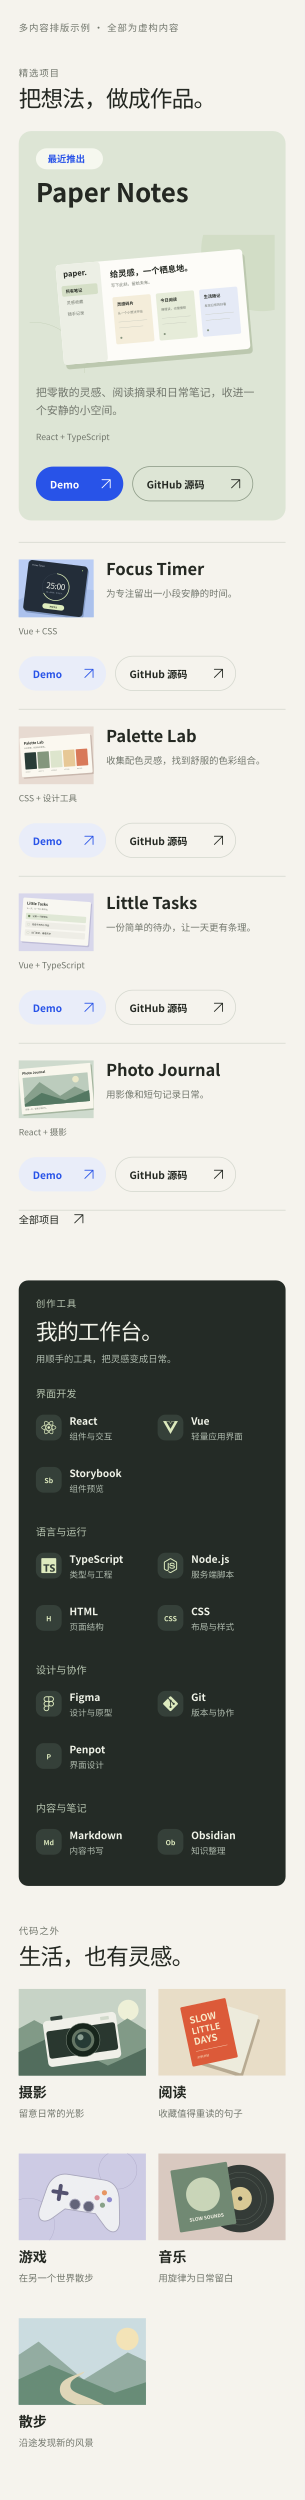
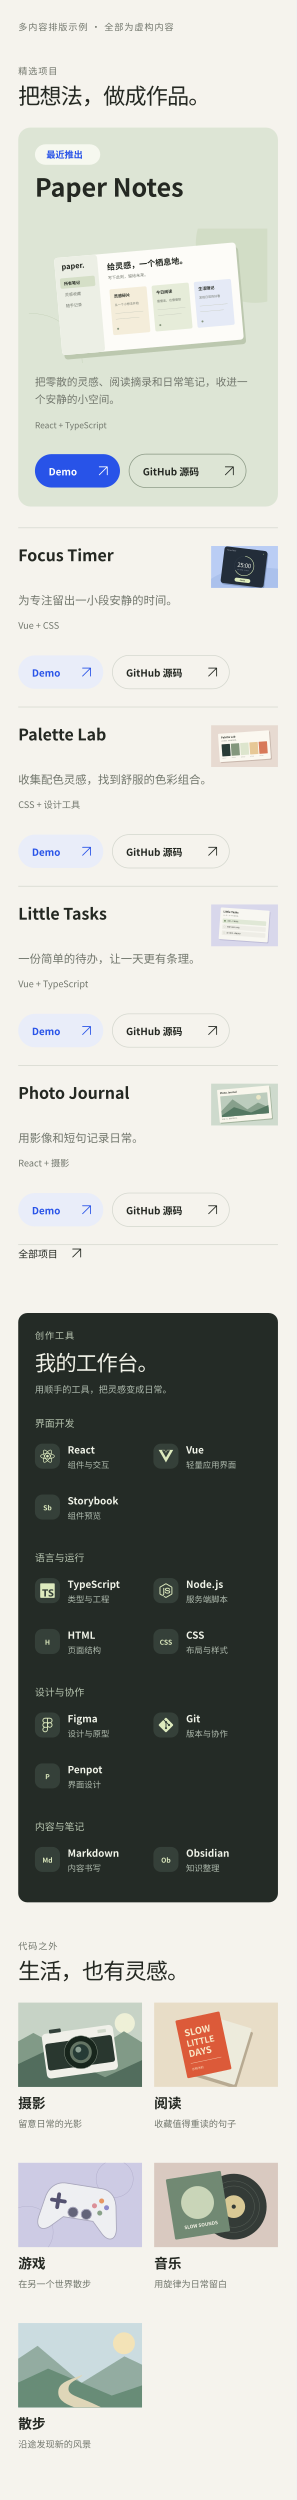
- <svg xmlns="http://www.w3.org/2000/svg" width="390" height="3204" viewBox="0 0 390 3204" role="img" aria-labelledby="title desc">
+ <svg xmlns="http://www.w3.org/2000/svg" width="390" height="3292" viewBox="0 0 390 3292" role="img" aria-labelledby="title desc">
  <g font-family="Segoe UI,Microsoft YaHei,Noto Sans CJK SC,Arial,sans-serif">
-     <rect x="0" y="0" width="390" height="3204" rx="0" fill="#F5F3ED" stroke="none" />
+     <rect x="0" y="0" width="390" height="3292" rx="0" fill="#F5F3ED" stroke="none" />
    <text x="24" y="40" font-size="12" fill="#71766C" font-weight="500" letter-spacing="1.2">多内容排版示例 · 全部为虚构内容</text>
    <text x="24" y="98" font-size="12" fill="#71766C" font-weight="500" letter-spacing="1.2">精选项目</text>
    <text x="24" y="137" font-size="29" fill="#242822" font-weight="500" letter-spacing="-1">把想法，做成作品。</text>
    <g id="Featured-notes">
      <rect x="24" y="168" width="342" height="499" rx="16" fill="#DDE5D5" stroke="none" />
      <rect x="46" y="190" width="86" height="27" rx="14" fill="#F6F8EF" stroke="none" />
      <text x="61" y="208" font-size="12" fill="#2853E8" font-weight="600">最近推出</text>
      <text x="46" y="259" font-size="33" fill="#242822" font-weight="550">Paper Notes</text>
      <svg id="Cover-notes" x="38" y="301" width="314" height="177" viewBox="0 0 720 400" preserveAspectRatio="xMidYMid slice">
        <rect x="0" y="0" width="720" height="400" rx="0" fill="#DDE5D5" stroke="none" />
        <circle cx="678" cy="45" r="176" fill="#D2DDC6" stroke="none" />
        <circle cx="16" cy="401" r="148" fill="none" stroke="#BECBB2" />
        <g transform="translate(91,64) rotate(-5,270,140)">
          <rect x="6" y="14" width="542" height="290" rx="10" fill="#BCC8AF" stroke="none" />
          <rect x="0" y="0" width="542" height="290" rx="10" fill="#FDFCF8" stroke="none" />
          <rect x="0" y="0" width="128" height="290" rx="10" fill="#ECEFE5" stroke="none" />
          <text x="20" y="36" font-size="22" fill="#242822" font-weight="650">paper.</text>
          <rect x="12" y="62" width="104" height="31" rx="5" fill="#D5DFC7" stroke="none" />
          <text x="23" y="83" font-size="12" fill="#242822" font-weight="550">所有笔记</text>
          <text x="23" y="116" font-size="12" fill="#71766C" font-weight="400">灵感收藏</text>
          <text x="23" y="149" font-size="12" fill="#71766C" font-weight="400">随手记录</text>
          <text x="155" y="49" font-size="24" fill="#242822" font-weight="600">给灵感，一个栖息地。</text>
          <text x="155" y="77" font-size="12" fill="#71766C" font-weight="400">写下此刻，留给未来。</text>
          <rect x="156" y="107" width="111" height="137" rx="5" fill="#F4EDDA" stroke="none" />
          <text x="168" y="133" font-size="12" fill="#242822" font-weight="600">灵感碎片</text>
          <text x="168" y="158" font-size="9" fill="#71766C" font-weight="400">从一个小想法开始</text>
          <path d="M168 180H251" fill="none" stroke="#C5C9BC" />
          <path d="M168 197H238" fill="none" stroke="#C5C9BC" />
          <circle cx="172" cy="226" r="3" fill="#86957D" stroke="none" />
          <rect x="282" y="107" width="111" height="137" rx="5" fill="#E6ECD9" stroke="none" />
          <text x="294" y="133" font-size="12" fill="#242822" font-weight="600">今日阅读</text>
          <text x="294" y="158" font-size="9" fill="#71766C" font-weight="400">慢慢读，也慢慢想</text>
          <path d="M294 180H377" fill="none" stroke="#C5C9BC" />
          <path d="M294 197H364" fill="none" stroke="#C5C9BC" />
          <circle cx="298" cy="226" r="3" fill="#86957D" stroke="none" />
          <rect x="408" y="107" width="111" height="137" rx="5" fill="#E5EAF6" stroke="none" />
          <text x="420" y="133" font-size="12" fill="#242822" font-weight="600">生活随记</text>
          <text x="420" y="158" font-size="9" fill="#71766C" font-weight="400">发现日常的好看</text>
          <path d="M420 180H503" fill="none" stroke="#C5C9BC" />
          <path d="M420 197H490" fill="none" stroke="#C5C9BC" />
          <circle cx="424" cy="226" r="3" fill="#86957D" stroke="none" />
        </g>
      </svg>
      <text x="46" y="508" font-size="14" fill="#71766C" font-weight="400">把零散的灵感、阅读摘录和日常笔记，收进一</text>
      <text x="46" y="531" font-size="14" fill="#71766C" font-weight="400">个安静的小空间。</text>
      <text x="46" y="564" font-size="11" fill="#71766C" font-weight="400">React + TypeScript</text>
      <a id="Action-notes-Demo" href="https://example.com/projects/notes" target="_blank" rel="noopener noreferrer" aria-label="Paper Notes · Demo">
        <rect x="46" y="598" width="112" height="44" rx="22" fill="#2853E8" stroke="none" />
        <text x="64" y="626" font-size="13" fill="#FFF" font-weight="550">Demo</text>
        <g transform="translate(127,611) scale(0.75)" fill="none" stroke="#FFF" stroke-width="1.5" stroke-linecap="round" stroke-linejoin="round">
          <path d="M5 19 19 5M5 5h14v14" />
        </g>
      </a>
      <a id="Action-notes-GitHub" href="https://example.com/github/notes" target="_blank" rel="noopener noreferrer" aria-label="Paper Notes · GitHub 源码">
        <rect x="170" y="598" width="154" height="44" rx="22" fill="none" stroke="#8D9B87" />
        <text x="188" y="626" font-size="13" fill="#242822" font-weight="550">GitHub 源码</text>
        <g transform="translate(293,611) scale(0.75)" fill="none" stroke="#242822" stroke-width="1.5" stroke-linecap="round" stroke-linejoin="round">
          <path d="M5 19 19 5M5 5h14v14" />
        </g>
      </a>
    </g>
    <g id="Project-timer">
      <path d="M24 695H366" fill="none" stroke="#D5D8CF" />
-       <svg id="Cover-timer" x="24" y="717" width="96" height="74" viewBox="0 0 720 400" preserveAspectRatio="xMidYMid slice">
+       <svg id="Cover-timer" x="278" y="719" width="88" height="55" viewBox="0 0 720 400" preserveAspectRatio="xMidYMid slice">
        <rect x="0" y="0" width="720" height="400" rx="0" fill="#BACDF4" stroke="none" />
        <path d="M0 346Q210 159 720 222V400H0Z" fill="#ABC1EC" />
        <g transform="translate(148,25) rotate(7,210,180)">
          <rect x="9" y="12" width="414" height="353" rx="26" fill="#849BC5" stroke="none" />
          <rect x="0" y="0" width="414" height="353" rx="26" fill="#232D39" stroke="none" />
          <text x="28" y="38" font-size="15" fill="#E8EDF7" font-weight="500">Focus Timer</text>
          <circle cx="378" cy="32" r="4" fill="#B3D986" stroke="none" />
          <circle cx="207" cy="167" r="93" fill="none" stroke="#4B5C6B" />
          <path d="M207 74A93 93 0 1 1 130 219" fill="none" stroke="#DDEEB5" stroke-width="5" stroke-linecap="round" />
          <text x="207" y="181" font-size="56" fill="#F8FAF1" font-weight="400" text-anchor="middle" letter-spacing="-2">25:00</text>
          <text x="207" y="211" font-size="11" fill="#A9B7C5" font-weight="400" text-anchor="middle">留一点时间，专注当下。</text>
          <rect x="131" y="286" width="152" height="38" rx="19" fill="#DFEDBE" stroke="none" />
          <text x="207" y="311" font-size="13" fill="#283329" font-weight="550" text-anchor="middle">开始专注</text>
        </g>
      </svg>
-       <text x="136" y="737" font-size="21" fill="#242822" font-weight="550">Focus Timer</text>
-       <text x="136" y="765" font-size="12" fill="#71766C" font-weight="400">为专注留出一小段安静的时间。</text>
-       <text x="24" y="813" font-size="11" fill="#71766C" font-weight="400">Vue + CSS</text>
+       <text x="24" y="739" font-size="21" fill="#242822" font-weight="550">Focus Timer</text>
+       <text x="24" y="796" font-size="15" fill="#71766C" font-weight="400">为专注留出一小段安静的时间。</text>
+       <text x="24" y="828" font-size="12" fill="#71766C" font-weight="400">Vue + CSS</text>
      <a id="Action-timer-Demo" href="https://example.com/projects/timer" target="_blank" rel="noopener noreferrer" aria-label="Focus Timer · Demo">
-         <rect x="24" y="841" width="112" height="44" rx="22" fill="#E9EDF9" stroke="none" />
-         <text x="42" y="869" font-size="13" fill="#2853E8" font-weight="550">Demo</text>
-         <g transform="translate(105,854) scale(0.75)" fill="none" stroke="#2853E8" stroke-width="1.5" stroke-linecap="round" stroke-linejoin="round">
+         <rect x="24" y="863" width="112" height="44" rx="22" fill="#E9EDF9" stroke="none" />
+         <text x="42" y="891" font-size="13" fill="#2853E8" font-weight="550">Demo</text>
+         <g transform="translate(105,876) scale(0.75)" fill="none" stroke="#2853E8" stroke-width="1.5" stroke-linecap="round" stroke-linejoin="round">
          <path d="M5 19 19 5M5 5h14v14" />
        </g>
      </a>
      <a id="Action-timer-GitHub" href="https://example.com/github/timer" target="_blank" rel="noopener noreferrer" aria-label="Focus Timer · GitHub 源码">
-         <rect x="148" y="841" width="154" height="44" rx="22" fill="none" stroke="#D5D8CF" />
-         <text x="166" y="869" font-size="13" fill="#242822" font-weight="550">GitHub 源码</text>
-         <g transform="translate(271,854) scale(0.75)" fill="none" stroke="#242822" stroke-width="1.5" stroke-linecap="round" stroke-linejoin="round">
+         <rect x="148" y="863" width="154" height="44" rx="22" fill="none" stroke="#D5D8CF" />
+         <text x="166" y="891" font-size="13" fill="#242822" font-weight="550">GitHub 源码</text>
+         <g transform="translate(271,876) scale(0.75)" fill="none" stroke="#242822" stroke-width="1.5" stroke-linecap="round" stroke-linejoin="round">
          <path d="M5 19 19 5M5 5h14v14" />
        </g>
      </a>
    </g>
    <g id="Project-palette">
-       <path d="M24 909H366" fill="none" stroke="#D5D8CF" />
-       <svg id="Cover-palette" x="24" y="931" width="96" height="74" viewBox="0 0 720 400" preserveAspectRatio="xMidYMid slice">
+       <path d="M24 931H366" fill="none" stroke="#D5D8CF" />
+       <svg id="Cover-palette" x="278" y="955" width="88" height="55" viewBox="0 0 720 400" preserveAspectRatio="xMidYMid slice">
        <rect x="0" y="0" width="720" height="400" rx="0" fill="#E7DAD1" stroke="none" />
        <g transform="translate(115,65) rotate(-4,245,145)">
          <rect x="9" y="10" width="490" height="272" rx="9" fill="#C8B7AD" stroke="none" />
          <rect x="0" y="0" width="490" height="272" rx="9" fill="#FBF8F0" stroke="none" />
          <text x="27" y="47" font-size="25" fill="#242822" font-weight="600">Palette Lab</text>
          <text x="27" y="76" font-size="13" fill="#71766C" font-weight="400">从日常里，找到新的颜色。</text>
          <rect x="27" y="103" width="80" height="116" rx="4" fill="#293C37" stroke="none" />
          <text x="27" y="240" font-size="9" fill="#71766C" font-weight="400">#293C37</text>
          <rect x="116" y="103" width="80" height="116" rx="4" fill="#84977D" stroke="none" />
          <text x="116" y="240" font-size="9" fill="#71766C" font-weight="400">#84977D</text>
          <rect x="205" y="103" width="80" height="116" rx="4" fill="#DDE5CD" stroke="none" />
          <text x="205" y="240" font-size="9" fill="#71766C" font-weight="400">#DDE5CD</text>
          <rect x="294" y="103" width="80" height="116" rx="4" fill="#E7C896" stroke="none" />
          <text x="294" y="240" font-size="9" fill="#71766C" font-weight="400">#E7C896</text>
          <rect x="383" y="103" width="80" height="116" rx="4" fill="#D87959" stroke="none" />
          <text x="383" y="240" font-size="9" fill="#71766C" font-weight="400">#D87959</text>
        </g>
      </svg>
-       <text x="136" y="951" font-size="21" fill="#242822" font-weight="550">Palette Lab</text>
-       <text x="136" y="979" font-size="12" fill="#71766C" font-weight="400">收集配色灵感，找到舒服的色彩组合。</text>
-       <text x="24" y="1027" font-size="11" fill="#71766C" font-weight="400">CSS + 设计工具</text>
+       <text x="24" y="975" font-size="21" fill="#242822" font-weight="550">Palette Lab</text>
+       <text x="24" y="1032" font-size="15" fill="#71766C" font-weight="400">收集配色灵感，找到舒服的色彩组合。</text>
+       <text x="24" y="1064" font-size="12" fill="#71766C" font-weight="400">CSS + 设计工具</text>
      <a id="Action-palette-Demo" href="https://example.com/projects/palette" target="_blank" rel="noopener noreferrer" aria-label="Palette Lab · Demo">
-         <rect x="24" y="1055" width="112" height="44" rx="22" fill="#E9EDF9" stroke="none" />
-         <text x="42" y="1083" font-size="13" fill="#2853E8" font-weight="550">Demo</text>
-         <g transform="translate(105,1068) scale(0.75)" fill="none" stroke="#2853E8" stroke-width="1.5" stroke-linecap="round" stroke-linejoin="round">
+         <rect x="24" y="1099" width="112" height="44" rx="22" fill="#E9EDF9" stroke="none" />
+         <text x="42" y="1127" font-size="13" fill="#2853E8" font-weight="550">Demo</text>
+         <g transform="translate(105,1112) scale(0.75)" fill="none" stroke="#2853E8" stroke-width="1.5" stroke-linecap="round" stroke-linejoin="round">
          <path d="M5 19 19 5M5 5h14v14" />
        </g>
      </a>
      <a id="Action-palette-GitHub" href="https://example.com/github/palette" target="_blank" rel="noopener noreferrer" aria-label="Palette Lab · GitHub 源码">
-         <rect x="148" y="1055" width="154" height="44" rx="22" fill="none" stroke="#D5D8CF" />
-         <text x="166" y="1083" font-size="13" fill="#242822" font-weight="550">GitHub 源码</text>
-         <g transform="translate(271,1068) scale(0.75)" fill="none" stroke="#242822" stroke-width="1.5" stroke-linecap="round" stroke-linejoin="round">
+         <rect x="148" y="1099" width="154" height="44" rx="22" fill="none" stroke="#D5D8CF" />
+         <text x="166" y="1127" font-size="13" fill="#242822" font-weight="550">GitHub 源码</text>
+         <g transform="translate(271,1112) scale(0.75)" fill="none" stroke="#242822" stroke-width="1.5" stroke-linecap="round" stroke-linejoin="round">
          <path d="M5 19 19 5M5 5h14v14" />
        </g>
      </a>
    </g>
    <g id="Project-tasks">
-       <path d="M24 1123H366" fill="none" stroke="#D5D8CF" />
-       <svg id="Cover-tasks" x="24" y="1145" width="96" height="74" viewBox="0 0 720 400" preserveAspectRatio="xMidYMid slice">
+       <path d="M24 1167H366" fill="none" stroke="#D5D8CF" />
+       <svg id="Cover-tasks" x="278" y="1191" width="88" height="55" viewBox="0 0 720 400" preserveAspectRatio="xMidYMid slice">
        <rect x="0" y="0" width="720" height="400" rx="0" fill="#D8D7EB" stroke="none" />
        <g transform="translate(122,44) rotate(4,235,150)">
          <rect x="8" y="9" width="470" height="304" rx="10" fill="#BDBBD6" stroke="none" />
          <rect x="0" y="0" width="470" height="304" rx="10" fill="#F8F7F1" stroke="none" />
          <text x="28" y="47" font-size="26" fill="#242822" font-weight="600">Little Tasks</text>
          <text x="28" y="77" font-size="13" fill="#71766C" font-weight="400">让一天，从一件小事开始。</text>
          <rect x="26" y="104" width="418" height="44" rx="6" fill="#E0E8D6" stroke="none" />
          <rect x="41" y="118" width="15" height="15" rx="4" fill="#6A845C" stroke="#A4B298" />
          <text x="72" y="130" font-size="15" fill="#242822" font-weight="400">记录一个新想法</text>
          <rect x="26" y="161" width="418" height="44" rx="6" fill="#EEEDE6" stroke="none" />
          <rect x="41" y="175" width="15" height="15" rx="4" fill="none" stroke="#A4B298" />
          <text x="72" y="187" font-size="15" fill="#242822" font-weight="400">完成今天的小作品</text>
          <rect x="26" y="218" width="418" height="44" rx="6" fill="#EEEDE6" stroke="none" />
          <rect x="41" y="232" width="15" height="15" rx="4" fill="none" stroke="#A4B298" />
          <text x="72" y="244" font-size="15" fill="#242822" font-weight="400">出门走走，看看天空</text>
        </g>
      </svg>
-       <text x="136" y="1165" font-size="21" fill="#242822" font-weight="550">Little Tasks</text>
-       <text x="136" y="1193" font-size="12" fill="#71766C" font-weight="400">一份简单的待办，让一天更有条理。</text>
-       <text x="24" y="1241" font-size="11" fill="#71766C" font-weight="400">Vue + TypeScript</text>
+       <text x="24" y="1211" font-size="21" fill="#242822" font-weight="550">Little Tasks</text>
+       <text x="24" y="1268" font-size="15" fill="#71766C" font-weight="400">一份简单的待办，让一天更有条理。</text>
+       <text x="24" y="1300" font-size="12" fill="#71766C" font-weight="400">Vue + TypeScript</text>
      <a id="Action-tasks-Demo" href="https://example.com/projects/tasks" target="_blank" rel="noopener noreferrer" aria-label="Little Tasks · Demo">
-         <rect x="24" y="1269" width="112" height="44" rx="22" fill="#E9EDF9" stroke="none" />
-         <text x="42" y="1297" font-size="13" fill="#2853E8" font-weight="550">Demo</text>
-         <g transform="translate(105,1282) scale(0.75)" fill="none" stroke="#2853E8" stroke-width="1.5" stroke-linecap="round" stroke-linejoin="round">
+         <rect x="24" y="1335" width="112" height="44" rx="22" fill="#E9EDF9" stroke="none" />
+         <text x="42" y="1363" font-size="13" fill="#2853E8" font-weight="550">Demo</text>
+         <g transform="translate(105,1348) scale(0.75)" fill="none" stroke="#2853E8" stroke-width="1.5" stroke-linecap="round" stroke-linejoin="round">
          <path d="M5 19 19 5M5 5h14v14" />
        </g>
      </a>
      <a id="Action-tasks-GitHub" href="https://example.com/github/tasks" target="_blank" rel="noopener noreferrer" aria-label="Little Tasks · GitHub 源码">
-         <rect x="148" y="1269" width="154" height="44" rx="22" fill="none" stroke="#D5D8CF" />
-         <text x="166" y="1297" font-size="13" fill="#242822" font-weight="550">GitHub 源码</text>
-         <g transform="translate(271,1282) scale(0.75)" fill="none" stroke="#242822" stroke-width="1.5" stroke-linecap="round" stroke-linejoin="round">
+         <rect x="148" y="1335" width="154" height="44" rx="22" fill="none" stroke="#D5D8CF" />
+         <text x="166" y="1363" font-size="13" fill="#242822" font-weight="550">GitHub 源码</text>
+         <g transform="translate(271,1348) scale(0.75)" fill="none" stroke="#242822" stroke-width="1.5" stroke-linecap="round" stroke-linejoin="round">
          <path d="M5 19 19 5M5 5h14v14" />
        </g>
      </a>
    </g>
    <g id="Project-journal">
-       <path d="M24 1337H366" fill="none" stroke="#D5D8CF" />
-       <svg id="Cover-journal" x="24" y="1359" width="96" height="74" viewBox="0 0 720 400" preserveAspectRatio="xMidYMid slice">
+       <path d="M24 1403H366" fill="none" stroke="#D5D8CF" />
+       <svg id="Cover-journal" x="278" y="1427" width="88" height="55" viewBox="0 0 720 400" preserveAspectRatio="xMidYMid slice">
        <rect x="0" y="0" width="720" height="400" rx="0" fill="#CEDACD" stroke="none" />
        <g transform="translate(109,38) rotate(-5,250,158)">
          <rect x="8" y="10" width="502" height="316" rx="7" fill="#A4B49E" stroke="none" />
          <rect x="0" y="0" width="502" height="316" rx="7" fill="#F8F6EC" stroke="none" />
          <text x="25" y="42" font-size="23" fill="#242822" font-weight="600">Photo Journal</text>
          <rect x="25" y="64" width="452" height="199" rx="3" fill="#BCCCBD" stroke="none" />
          <circle cx="390" cy="104" r="23" fill="#EBE8C7" stroke="none" />
          <path d="M25 205 140 102 274 210 381 154 477 208v55H25Z" fill="#87A08C" />
          <path d="M25 248 148 178 306 243 477 187v76H25Z" fill="#547862" />
          <text x="25" y="289" font-size="13" fill="#71766C" font-weight="400">走慢一点，留意日常的光。</text>
        </g>
      </svg>
-       <text x="136" y="1379" font-size="21" fill="#242822" font-weight="550">Photo Journal</text>
-       <text x="136" y="1407" font-size="12" fill="#71766C" font-weight="400">用影像和短句记录日常。</text>
-       <text x="24" y="1455" font-size="11" fill="#71766C" font-weight="400">React + 摄影</text>
+       <text x="24" y="1447" font-size="21" fill="#242822" font-weight="550">Photo Journal</text>
+       <text x="24" y="1504" font-size="15" fill="#71766C" font-weight="400">用影像和短句记录日常。</text>
+       <text x="24" y="1536" font-size="12" fill="#71766C" font-weight="400">React + 摄影</text>
      <a id="Action-journal-Demo" href="https://example.com/projects/journal" target="_blank" rel="noopener noreferrer" aria-label="Photo Journal · Demo">
-         <rect x="24" y="1483" width="112" height="44" rx="22" fill="#E9EDF9" stroke="none" />
-         <text x="42" y="1511" font-size="13" fill="#2853E8" font-weight="550">Demo</text>
-         <g transform="translate(105,1496) scale(0.75)" fill="none" stroke="#2853E8" stroke-width="1.5" stroke-linecap="round" stroke-linejoin="round">
+         <rect x="24" y="1571" width="112" height="44" rx="22" fill="#E9EDF9" stroke="none" />
+         <text x="42" y="1599" font-size="13" fill="#2853E8" font-weight="550">Demo</text>
+         <g transform="translate(105,1584) scale(0.75)" fill="none" stroke="#2853E8" stroke-width="1.5" stroke-linecap="round" stroke-linejoin="round">
          <path d="M5 19 19 5M5 5h14v14" />
        </g>
      </a>
      <a id="Action-journal-GitHub" href="https://example.com/github/journal" target="_blank" rel="noopener noreferrer" aria-label="Photo Journal · GitHub 源码">
-         <rect x="148" y="1483" width="154" height="44" rx="22" fill="none" stroke="#D5D8CF" />
-         <text x="166" y="1511" font-size="13" fill="#242822" font-weight="550">GitHub 源码</text>
-         <g transform="translate(271,1496) scale(0.75)" fill="none" stroke="#242822" stroke-width="1.5" stroke-linecap="round" stroke-linejoin="round">
-           <path d="M5 19 19 5M5 5h14v14" />
-         </g>
-       </a>
-     </g>
-     <path d="M24 1551H366" fill="none" stroke="#D5D8CF" />
-     <text x="24" y="1568" font-size="13" fill="#242822" font-weight="400">全部项目</text>
-     <g transform="translate(92,1553) scale(0.75)" fill="none" stroke="#242822" stroke-width="1.5" stroke-linecap="round" stroke-linejoin="round">
+         <rect x="148" y="1571" width="154" height="44" rx="22" fill="none" stroke="#D5D8CF" />
+         <text x="166" y="1599" font-size="13" fill="#242822" font-weight="550">GitHub 源码</text>
+         <g transform="translate(271,1584) scale(0.75)" fill="none" stroke="#242822" stroke-width="1.5" stroke-linecap="round" stroke-linejoin="round">
+           <path d="M5 19 19 5M5 5h14v14" />
+         </g>
+       </a>
+     </g>
+     <path d="M24 1639H366" fill="none" stroke="#D5D8CF" />
+     <text x="24" y="1656" font-size="13" fill="#242822" font-weight="400">全部项目</text>
+     <g transform="translate(92,1641) scale(0.75)" fill="none" stroke="#242822" stroke-width="1.5" stroke-linecap="round" stroke-linejoin="round">
      <path d="M5 19 19 5M5 5h14v14" />
    </g>
-     <rect x="24" y="1641" width="342" height="776" rx="12" fill="#242B26" stroke="none" />
-     <text x="46" y="1675" font-size="12" fill="#BAC7B3" font-weight="500" letter-spacing="1.2">创作工具</text>
-     <text x="46" y="1717" font-size="28" fill="#F2F3E9" font-weight="500" letter-spacing="-1">我的工作台。</text>
-     <text x="46" y="1746" font-size="12" fill="#B0BCAF" font-weight="400">用顺手的工具，把灵感变成日常。</text>
-     <text x="46" y="1791" font-size="13" fill="#B6C4AF" font-weight="500">界面开发</text>
+     <rect x="24" y="1729" width="342" height="776" rx="12" fill="#242B26" stroke="none" />
+     <text x="46" y="1763" font-size="12" fill="#BAC7B3" font-weight="500" letter-spacing="1.2">创作工具</text>
+     <text x="46" y="1805" font-size="28" fill="#F2F3E9" font-weight="500" letter-spacing="-1">我的工作台。</text>
+     <text x="46" y="1834" font-size="12" fill="#B0BCAF" font-weight="400">用顺手的工具，把灵感变成日常。</text>
+     <text x="46" y="1879" font-size="13" fill="#B6C4AF" font-weight="500">界面开发</text>
    <g id="Tool-React">
-       <rect x="46" y="1813" width="33" height="33" rx="10" fill="#354039" stroke="none" />
-       <g transform="translate(52.93,1819.93) scale(0.7975)" fill="#DDEABE">
+       <rect x="46" y="1901" width="33" height="33" rx="10" fill="#354039" stroke="none" />
+       <g transform="translate(52.93,1907.93) scale(0.7975)" fill="#DDEABE">
        <path d="M14.23 12.004a2.236 2.236 0 0 1-2.235 2.236 2.236 2.236 0 0 1-2.236-2.236 2.236 2.236 0 0 1 2.235-2.236 2.236 2.236 0 0 1 2.236 2.236zm2.648-10.69c-1.346 0-3.107.96-4.888 2.622-1.78-1.653-3.542-2.602-4.887-2.602-.41 0-.783.093-1.106.278-1.375.793-1.683 3.264-.973 6.365C1.98 8.917 0 10.42 0 12.004c0 1.59 1.99 3.097 5.043 4.03-.704 3.113-.39 5.588.988 6.38.32.187.69.275 1.102.275 1.345 0 3.107-.96 4.888-2.624 1.78 1.654 3.542 2.603 4.887 2.603.41 0 .783-.09 1.106-.275 1.374-.792 1.683-3.263.973-6.365C22.02 15.096 24 13.59 24 12.004c0-1.59-1.99-3.097-5.043-4.032.704-3.11.39-5.587-.988-6.38-.318-.184-.688-.277-1.092-.278zm-.005 1.09v.006c.225 0 .406.044.558.127.666.382.955 1.835.73 3.704-.054.46-.142.945-.25 1.44-.96-.236-2.006-.417-3.107-.534-.66-.905-1.345-1.727-2.035-2.447 1.592-1.48 3.087-2.292 4.105-2.295zm-9.77.02c1.012 0 2.514.808 4.11 2.28-.686.72-1.37 1.537-2.02 2.442-1.107.117-2.154.298-3.113.538-.112-.49-.195-.964-.254-1.42-.23-1.868.054-3.32.714-3.707.19-.09.4-.127.563-.132zm4.882 3.05c.455.468.91.992 1.36 1.564-.44-.02-.89-.034-1.345-.034-.46 0-.915.01-1.36.034.44-.572.895-1.096 1.345-1.565zM12 8.1c.74 0 1.477.034 2.202.093.406.582.802 1.203 1.183 1.86.372.64.71 1.29 1.018 1.946-.308.655-.646 1.31-1.013 1.95-.38.66-.773 1.288-1.18 1.87-.728.063-1.466.098-2.21.098-.74 0-1.477-.035-2.202-.093-.406-.582-.802-1.204-1.183-1.86-.372-.64-.71-1.29-1.018-1.946.303-.657.646-1.313 1.013-1.954.38-.66.773-1.286 1.18-1.868.728-.064 1.466-.098 2.21-.098zm-3.635.254c-.24.377-.48.763-.704 1.16-.225.39-.435.782-.635 1.174-.265-.656-.49-1.31-.676-1.947.64-.15 1.315-.283 2.015-.386zm7.26 0c.695.103 1.365.23 2.006.387-.18.632-.405 1.282-.66 1.933-.2-.39-.41-.783-.64-1.174-.225-.392-.465-.774-.705-1.146zm3.063.675c.484.15.944.317 1.375.498 1.732.74 2.852 1.708 2.852 2.476-.005.768-1.125 1.74-2.857 2.475-.42.18-.88.342-1.355.493-.28-.958-.646-1.956-1.1-2.98.45-1.017.81-2.01 1.085-2.964zm-13.395.004c.278.96.645 1.957 1.1 2.98-.45 1.017-.812 2.01-1.086 2.964-.484-.15-.944-.318-1.37-.5-1.732-.737-2.852-1.706-2.852-2.474 0-.768 1.12-1.742 2.852-2.476.42-.18.88-.342 1.356-.494zm11.678 4.28c.265.657.49 1.312.676 1.948-.64.157-1.316.29-2.016.39.24-.375.48-.762.705-1.158.225-.39.435-.788.636-1.18zm-9.945.02c.2.392.41.783.64 1.175.23.39.465.772.705 1.143-.695-.102-1.365-.23-2.006-.386.18-.63.406-1.282.66-1.933zM17.92 16.32c.112.493.2.968.254 1.423.23 1.868-.054 3.32-.714 3.708-.147.09-.338.128-.563.128-1.012 0-2.514-.807-4.11-2.28.686-.72 1.37-1.536 2.02-2.44 1.107-.118 2.154-.3 3.113-.54zm-11.83.01c.96.234 2.006.415 3.107.532.66.905 1.345 1.727 2.035 2.446-1.595 1.483-3.092 2.295-4.11 2.295-.22-.005-.406-.05-.553-.132-.666-.38-.955-1.834-.73-3.703.054-.46.142-.944.25-1.438zm4.56.64c.44.02.89.034 1.345.034.46 0 .915-.01 1.36-.034-.44.572-.895 1.095-1.345 1.565-.455-.47-.91-.993-1.36-1.565z" />
      </g>
-       <text x="89" y="1826" font-size="13" fill="#F1F4E9" font-weight="600">React</text>
-       <text x="89" y="1845" font-size="11" fill="#B0BCAF" font-weight="400">组件与交互</text>
+       <text x="89" y="1914" font-size="13" fill="#F1F4E9" font-weight="600">React</text>
+       <text x="89" y="1933" font-size="11" fill="#B0BCAF" font-weight="400">组件与交互</text>
    </g>
    <g id="Tool-Vue">
-       <rect x="202" y="1813" width="33" height="33" rx="10" fill="#354039" stroke="none" />
-       <g transform="translate(208.93,1819.93) scale(0.7975)" fill="#DDEABE">
+       <rect x="202" y="1901" width="33" height="33" rx="10" fill="#354039" stroke="none" />
+       <g transform="translate(208.93,1907.93) scale(0.7975)" fill="#DDEABE">
        <path d="M24,1.61H14.06L12,5.16,9.94,1.61H0L12,22.39ZM12,14.08,5.16,2.23H9.59L12,6.41l2.41-4.18h4.43Z" />
      </g>
-       <text x="245" y="1826" font-size="13" fill="#F1F4E9" font-weight="600">Vue</text>
-       <text x="245" y="1845" font-size="11" fill="#B0BCAF" font-weight="400">轻量应用界面</text>
+       <text x="245" y="1914" font-size="13" fill="#F1F4E9" font-weight="600">Vue</text>
+       <text x="245" y="1933" font-size="11" fill="#B0BCAF" font-weight="400">轻量应用界面</text>
    </g>
    <g id="Tool-Storybook">
-       <rect x="46" y="1880" width="33" height="33" rx="10" fill="#354039" stroke="none" />
-       <text x="62.5" y="1900.79" font-size="8.91" fill="#DDEABE" font-weight="650" text-anchor="middle">Sb</text>
-       <text x="89" y="1893" font-size="13" fill="#F1F4E9" font-weight="600">Storybook</text>
-       <text x="89" y="1912" font-size="11" fill="#B0BCAF" font-weight="400">组件预览</text>
-     </g>
-     <text x="46" y="1968" font-size="13" fill="#B6C4AF" font-weight="500">语言与运行</text>
+       <rect x="46" y="1968" width="33" height="33" rx="10" fill="#354039" stroke="none" />
+       <text x="62.5" y="1988.79" font-size="8.91" fill="#DDEABE" font-weight="650" text-anchor="middle">Sb</text>
+       <text x="89" y="1981" font-size="13" fill="#F1F4E9" font-weight="600">Storybook</text>
+       <text x="89" y="2000" font-size="11" fill="#B0BCAF" font-weight="400">组件预览</text>
+     </g>
+     <text x="46" y="2056" font-size="13" fill="#B6C4AF" font-weight="500">语言与运行</text>
    <g id="Tool-TypeScript">
-       <rect x="46" y="1990" width="33" height="33" rx="10" fill="#354039" stroke="none" />
-       <g transform="translate(52.93,1996.93) scale(0.7975)" fill="#DDEABE">
+       <rect x="46" y="2078" width="33" height="33" rx="10" fill="#354039" stroke="none" />
+       <g transform="translate(52.93,2084.93) scale(0.7975)" fill="#DDEABE">
        <path d="M1.125 0C.502 0 0 .502 0 1.125v21.75C0 23.498.502 24 1.125 24h21.75c.623 0 1.125-.502 1.125-1.125V1.125C24 .502 23.498 0 22.875 0zm17.363 9.75c.612 0 1.154.037 1.627.111a6.38 6.38 0 0 1 1.306.34v2.458a3.95 3.95 0 0 0-.643-.361 5.093 5.093 0 0 0-.717-.26 5.453 5.453 0 0 0-1.426-.2c-.3 0-.573.028-.819.086a2.1 2.1 0 0 0-.623.242c-.17.104-.3.229-.393.374a.888.888 0 0 0-.14.49c0 .196.053.373.156.529.104.156.252.304.443.444s.423.276.696.41c.273.135.582.274.926.416.47.197.892.407 1.266.628.374.222.695.473.963.753.268.279.472.598.614.957.142.359.214.776.214 1.253 0 .657-.125 1.21-.373 1.656a3.033 3.033 0 0 1-1.012 1.085 4.38 4.38 0 0 1-1.487.596c-.566.12-1.163.18-1.79.18a9.916 9.916 0 0 1-1.84-.164 5.544 5.544 0 0 1-1.512-.493v-2.63a5.033 5.033 0 0 0 3.237 1.2c.333 0 .624-.03.872-.09.249-.06.456-.144.623-.25.166-.108.29-.234.373-.38a1.023 1.023 0 0 0-.074-1.089 2.12 2.12 0 0 0-.537-.5 5.597 5.597 0 0 0-.807-.444 27.72 27.72 0 0 0-1.007-.436c-.918-.383-1.602-.852-2.053-1.405-.45-.553-.676-1.222-.676-2.005 0-.614.123-1.141.369-1.582.246-.441.58-.804 1.004-1.089a4.494 4.494 0 0 1 1.47-.629 7.536 7.536 0 0 1 1.77-.201zm-15.113.188h9.563v2.166H9.506v9.646H6.789v-9.646H3.375z" />
      </g>
-       <text x="89" y="2003" font-size="13" fill="#F1F4E9" font-weight="600">TypeScript</text>
-       <text x="89" y="2022" font-size="11" fill="#B0BCAF" font-weight="400">类型与工程</text>
+       <text x="89" y="2091" font-size="13" fill="#F1F4E9" font-weight="600">TypeScript</text>
+       <text x="89" y="2110" font-size="11" fill="#B0BCAF" font-weight="400">类型与工程</text>
    </g>
    <g id="Tool-Node-js">
-       <rect x="202" y="1990" width="33" height="33" rx="10" fill="#354039" stroke="none" />
-       <g transform="translate(208.93,1996.93) scale(0.7975)" fill="#DDEABE">
+       <rect x="202" y="2078" width="33" height="33" rx="10" fill="#354039" stroke="none" />
+       <g transform="translate(208.93,2084.93) scale(0.7975)" fill="#DDEABE">
        <path d="M11.998,24c-0.321,0-0.641-0.084-0.922-0.247l-2.936-1.737c-0.438-0.245-0.224-0.332-0.08-0.383 c0.585-0.203,0.703-0.25,1.328-0.604c0.065-0.037,0.151-0.023,0.218,0.017l2.256,1.339c0.082,0.045,0.197,0.045,0.272,0l8.795-5.076 c0.082-0.047,0.134-0.141,0.134-0.238V6.921c0-0.099-0.053-0.192-0.137-0.242l-8.791-5.072c-0.081-0.047-0.189-0.047-0.271,0 L3.075,6.68C2.99,6.729,2.936,6.825,2.936,6.921v10.15c0,0.097,0.054,0.189,0.139,0.235l2.409,1.392 c1.307,0.654,2.108-0.116,2.108-0.89V7.787c0-0.142,0.114-0.253,0.256-0.253h1.115c0.139,0,0.255,0.112,0.255,0.253v10.021 c0,1.745-0.95,2.745-2.604,2.745c-0.508,0-0.909,0-2.026-0.551L2.28,18.675c-0.57-0.329-0.922-0.945-0.922-1.604V6.921 c0-0.659,0.353-1.275,0.922-1.603l8.795-5.082c0.557-0.315,1.296-0.315,1.848,0l8.794,5.082c0.57,0.329,0.924,0.944,0.924,1.603 v10.15c0,0.659-0.354,1.273-0.924,1.604l-8.794,5.078C12.643,23.916,12.324,24,11.998,24z M19.099,13.993 c0-1.9-1.284-2.406-3.987-2.763c-2.731-0.361-3.009-0.548-3.009-1.187c0-0.528,0.235-1.233,2.258-1.233 c1.807,0,2.473,0.389,2.747,1.607c0.024,0.115,0.129,0.199,0.247,0.199h1.141c0.071,0,0.138-0.031,0.186-0.081 c0.048-0.054,0.074-0.123,0.067-0.196c-0.177-2.098-1.571-3.076-4.388-3.076c-2.508,0-4.004,1.058-4.004,2.833 c0,1.925,1.488,2.457,3.895,2.695c2.88,0.282,3.103,0.703,3.103,1.269c0,0.983-0.789,1.402-2.642,1.402 c-2.327,0-2.839-0.584-3.011-1.742c-0.02-0.124-0.126-0.215-0.253-0.215h-1.137c-0.141,0-0.254,0.112-0.254,0.253 c0,1.482,0.806,3.248,4.655,3.248C17.501,17.007,19.099,15.91,19.099,13.993z" />
      </g>
-       <text x="245" y="2003" font-size="13" fill="#F1F4E9" font-weight="600">Node.js</text>
-       <text x="245" y="2022" font-size="11" fill="#B0BCAF" font-weight="400">服务端脚本</text>
+       <text x="245" y="2091" font-size="13" fill="#F1F4E9" font-weight="600">Node.js</text>
+       <text x="245" y="2110" font-size="11" fill="#B0BCAF" font-weight="400">服务端脚本</text>
    </g>
    <g id="Tool-HTML">
-       <rect x="46" y="2057" width="33" height="33" rx="10" fill="#354039" stroke="none" />
-       <text x="62.5" y="2077.79" font-size="8.91" fill="#DDEABE" font-weight="650" text-anchor="middle">H</text>
-       <text x="89" y="2070" font-size="13" fill="#F1F4E9" font-weight="600">HTML</text>
-       <text x="89" y="2089" font-size="11" fill="#B0BCAF" font-weight="400">页面结构</text>
+       <rect x="46" y="2145" width="33" height="33" rx="10" fill="#354039" stroke="none" />
+       <text x="62.5" y="2165.79" font-size="8.91" fill="#DDEABE" font-weight="650" text-anchor="middle">H</text>
+       <text x="89" y="2158" font-size="13" fill="#F1F4E9" font-weight="600">HTML</text>
+       <text x="89" y="2177" font-size="11" fill="#B0BCAF" font-weight="400">页面结构</text>
    </g>
    <g id="Tool-CSS">
-       <rect x="202" y="2057" width="33" height="33" rx="10" fill="#354039" stroke="none" />
-       <text x="218.5" y="2077.79" font-size="8.91" fill="#DDEABE" font-weight="650" text-anchor="middle">CSS</text>
-       <text x="245" y="2070" font-size="13" fill="#F1F4E9" font-weight="600">CSS</text>
-       <text x="245" y="2089" font-size="11" fill="#B0BCAF" font-weight="400">布局与样式</text>
-     </g>
-     <text x="46" y="2145" font-size="13" fill="#B6C4AF" font-weight="500">设计与协作</text>
+       <rect x="202" y="2145" width="33" height="33" rx="10" fill="#354039" stroke="none" />
+       <text x="218.5" y="2165.79" font-size="8.91" fill="#DDEABE" font-weight="650" text-anchor="middle">CSS</text>
+       <text x="245" y="2158" font-size="13" fill="#F1F4E9" font-weight="600">CSS</text>
+       <text x="245" y="2177" font-size="11" fill="#B0BCAF" font-weight="400">布局与样式</text>
+     </g>
+     <text x="46" y="2233" font-size="13" fill="#B6C4AF" font-weight="500">设计与协作</text>
    <g id="Tool-Figma">
-       <rect x="46" y="2167" width="33" height="33" rx="10" fill="#354039" stroke="none" />
-       <g transform="translate(52.93,2173.93) scale(0.7975)" fill="#DDEABE">
+       <rect x="46" y="2255" width="33" height="33" rx="10" fill="#354039" stroke="none" />
+       <g transform="translate(52.93,2261.93) scale(0.7975)" fill="#DDEABE">
        <path d="M15.852 8.981h-4.588V0h4.588c2.476 0 4.49 2.014 4.49 4.49s-2.014 4.491-4.49 4.491zM12.735 7.51h3.117c1.665 0 3.019-1.355 3.019-3.019s-1.355-3.019-3.019-3.019h-3.117V7.51zm0 1.471H8.148c-2.476 0-4.49-2.014-4.49-4.49S5.672 0 8.148 0h4.588v8.981zm-4.587-7.51c-1.665 0-3.019 1.355-3.019 3.019s1.354 3.02 3.019 3.02h3.117V1.471H8.148zm4.587 15.019H8.148c-2.476 0-4.49-2.014-4.49-4.49s2.014-4.49 4.49-4.49h4.588v8.98zM8.148 8.981c-1.665 0-3.019 1.355-3.019 3.019s1.355 3.019 3.019 3.019h3.117V8.981H8.148zM8.172 24c-2.489 0-4.515-2.014-4.515-4.49s2.014-4.49 4.49-4.49h4.588v4.441c0 2.503-2.047 4.539-4.563 4.539zm-.024-7.51a3.023 3.023 0 0 0-3.019 3.019c0 1.665 1.365 3.019 3.044 3.019 1.705 0 3.093-1.376 3.093-3.068v-2.97H8.148zm7.704 0h-.098c-2.476 0-4.49-2.014-4.49-4.49s2.014-4.49 4.49-4.49h.098c2.476 0 4.49 2.014 4.49 4.49s-2.014 4.49-4.49 4.49zm-.097-7.509c-1.665 0-3.019 1.355-3.019 3.019s1.355 3.019 3.019 3.019h.098c1.665 0 3.019-1.355 3.019-3.019s-1.355-3.019-3.019-3.019h-.098z" />
      </g>
-       <text x="89" y="2180" font-size="13" fill="#F1F4E9" font-weight="600">Figma</text>
-       <text x="89" y="2199" font-size="11" fill="#B0BCAF" font-weight="400">设计与原型</text>
+       <text x="89" y="2268" font-size="13" fill="#F1F4E9" font-weight="600">Figma</text>
+       <text x="89" y="2287" font-size="11" fill="#B0BCAF" font-weight="400">设计与原型</text>
    </g>
    <g id="Tool-Git">
-       <rect x="202" y="2167" width="33" height="33" rx="10" fill="#354039" stroke="none" />
-       <g transform="translate(208.93,2173.93) scale(0.7975)" fill="#DDEABE">
+       <rect x="202" y="2255" width="33" height="33" rx="10" fill="#354039" stroke="none" />
+       <g transform="translate(208.93,2261.93) scale(0.7975)" fill="#DDEABE">
        <path d="M13.09 23.549a1.54 1.54 0 0 1-2.18 0L.451 13.089a1.54 1.54 0 0 1 0-2.179l7.191-7.19 2.733 2.733a1.85 1.85 0 0 0 .964 2.326v6.66a1.849 1.849 0 1 0 1.54 0V8.957l2.508 2.508a1.85 1.85 0 1 0 1.09-1.09l-2.634-2.634a1.85 1.85 0 0 0-2.378-2.377L8.73 2.63 10.91.451a1.54 1.54 0 0 1 2.179 0l10.459 10.46a1.54 1.54 0 0 1 0 2.179z" />
      </g>
-       <text x="245" y="2180" font-size="13" fill="#F1F4E9" font-weight="600">Git</text>
-       <text x="245" y="2199" font-size="11" fill="#B0BCAF" font-weight="400">版本与协作</text>
+       <text x="245" y="2268" font-size="13" fill="#F1F4E9" font-weight="600">Git</text>
+       <text x="245" y="2287" font-size="11" fill="#B0BCAF" font-weight="400">版本与协作</text>
    </g>
    <g id="Tool-Penpot">
-       <rect x="46" y="2234" width="33" height="33" rx="10" fill="#354039" stroke="none" />
-       <text x="62.5" y="2254.79" font-size="8.91" fill="#DDEABE" font-weight="650" text-anchor="middle">P</text>
-       <text x="89" y="2247" font-size="13" fill="#F1F4E9" font-weight="600">Penpot</text>
-       <text x="89" y="2266" font-size="11" fill="#B0BCAF" font-weight="400">界面设计</text>
-     </g>
-     <text x="46" y="2322" font-size="13" fill="#B6C4AF" font-weight="500">内容与笔记</text>
+       <rect x="46" y="2322" width="33" height="33" rx="10" fill="#354039" stroke="none" />
+       <text x="62.5" y="2342.79" font-size="8.91" fill="#DDEABE" font-weight="650" text-anchor="middle">P</text>
+       <text x="89" y="2335" font-size="13" fill="#F1F4E9" font-weight="600">Penpot</text>
+       <text x="89" y="2354" font-size="11" fill="#B0BCAF" font-weight="400">界面设计</text>
+     </g>
+     <text x="46" y="2410" font-size="13" fill="#B6C4AF" font-weight="500">内容与笔记</text>
    <g id="Tool-Markdown">
-       <rect x="46" y="2344" width="33" height="33" rx="10" fill="#354039" stroke="none" />
-       <text x="62.5" y="2364.79" font-size="8.91" fill="#DDEABE" font-weight="650" text-anchor="middle">Md</text>
-       <text x="89" y="2357" font-size="13" fill="#F1F4E9" font-weight="600">Markdown</text>
-       <text x="89" y="2376" font-size="11" fill="#B0BCAF" font-weight="400">内容书写</text>
+       <rect x="46" y="2432" width="33" height="33" rx="10" fill="#354039" stroke="none" />
+       <text x="62.5" y="2452.79" font-size="8.91" fill="#DDEABE" font-weight="650" text-anchor="middle">Md</text>
+       <text x="89" y="2445" font-size="13" fill="#F1F4E9" font-weight="600">Markdown</text>
+       <text x="89" y="2464" font-size="11" fill="#B0BCAF" font-weight="400">内容书写</text>
    </g>
    <g id="Tool-Obsidian">
-       <rect x="202" y="2344" width="33" height="33" rx="10" fill="#354039" stroke="none" />
-       <text x="218.5" y="2364.79" font-size="8.91" fill="#DDEABE" font-weight="650" text-anchor="middle">Ob</text>
-       <text x="245" y="2357" font-size="13" fill="#F1F4E9" font-weight="600">Obsidian</text>
-       <text x="245" y="2376" font-size="11" fill="#B0BCAF" font-weight="400">知识整理</text>
-     </g>
-     <text x="24" y="2479" font-size="12" fill="#71766C" font-weight="500" letter-spacing="1.2">代码之外</text>
-     <text x="24" y="2518" font-size="29" fill="#242822" font-weight="500" letter-spacing="-1">生活，也有灵感。</text>
+       <rect x="202" y="2432" width="33" height="33" rx="10" fill="#354039" stroke="none" />
+       <text x="218.5" y="2452.79" font-size="8.91" fill="#DDEABE" font-weight="650" text-anchor="middle">Ob</text>
+       <text x="245" y="2445" font-size="13" fill="#F1F4E9" font-weight="600">Obsidian</text>
+       <text x="245" y="2464" font-size="11" fill="#B0BCAF" font-weight="400">知识整理</text>
+     </g>
+     <text x="24" y="2567" font-size="12" fill="#71766C" font-weight="500" letter-spacing="1.2">代码之外</text>
+     <text x="24" y="2606" font-size="29" fill="#242822" font-weight="500" letter-spacing="-1">生活，也有灵感。</text>
    <g id="Interest-camera">
-       <svg id="Artwork-camera" x="24" y="2549" width="163" height="111" viewBox="0 0 400 200" preserveAspectRatio="xMidYMid slice">
+       <svg id="Artwork-camera" x="24" y="2637" width="163" height="111" viewBox="0 0 400 200" preserveAspectRatio="xMidYMid slice">
        <rect x="0" y="0" width="400" height="200" rx="0" fill="#C7D3C6" stroke="none" />
        <circle cx="306" cy="49" r="24" fill="#EEF0D7" stroke="none" />
        <path d="M0 121 89 72 203 133 304 68 400 127V200H0Z" fill="#819A87" />
        <path d="M0 171 124 112 259 177 400 112V200H0Z" fill="#526D5D" />
        <g transform="translate(114,63) rotate(-8,86,50)">
          <rect x="0" y="0" width="170" height="107" rx="10" fill="#F0F0E9" stroke="none" />
          <rect x="5" y="24" width="160" height="64" rx="6" fill="#29372F" stroke="none" />
          <circle cx="87" cy="55" r="39" fill="#17251C" stroke="#8D9A8C" />
          <circle cx="87" cy="55" r="26" fill="#647564" stroke="none" />
          <circle cx="87" cy="55" r="19" fill="#263B35" stroke="none" />
          <circle cx="82" cy="48" r="7" fill="#8B9F92" stroke="none" />
          <rect x="19" y="-8" width="28" height="9" rx="2" fill="#314039" stroke="none" />
          <rect x="133" y="8" width="20" height="8" rx="1" fill="#D2DACC" stroke="none" />
        </g>
      </svg>
-       <text x="24" y="2688" font-size="18" fill="#242822" font-weight="550">摄影</text>
-       <text x="24" y="2713" font-size="12" fill="#71766C" font-weight="400">留意日常的光影</text>
+       <text x="24" y="2776" font-size="18" fill="#242822" font-weight="550">摄影</text>
+       <text x="24" y="2801" font-size="12" fill="#71766C" font-weight="400">留意日常的光影</text>
    </g>
    <g id="Interest-book">
-       <svg id="Artwork-book" x="203" y="2549" width="163" height="111" viewBox="0 0 400 200" preserveAspectRatio="xMidYMid slice">
+       <svg id="Artwork-book" x="203" y="2637" width="163" height="111" viewBox="0 0 400 200" preserveAspectRatio="xMidYMid slice">
        <rect x="0" y="0" width="400" height="200" rx="0" fill="#E8DDC7" stroke="none" />
        <g transform="translate(160,45) rotate(17,60,68)">
          <rect x="6" y="8" width="107" height="140" rx="3" fill="#B7AA92" stroke="none" />
          <rect x="0" y="0" width="107" height="140" rx="3" fill="#EDEBDC" stroke="none" />
          <rect x="0" y="0" width="8" height="140" rx="2" fill="#D3CDBA" stroke="none" />
        </g>
        <g transform="translate(116,29) rotate(-12,60,68)">
          <rect x="0" y="0" width="107" height="140" rx="3" fill="#DC5A39" stroke="none" />
          <text x="15" y="42" font-size="22" fill="#F9E9C8" font-weight="750">SLOW</text>
          <text x="15" y="67" font-size="20" fill="#F9E9C8" font-weight="750">LITTLE</text>
          <text x="15" y="92" font-size="22" fill="#F9E9C8" font-weight="750">DAYS</text>
          <path d="M15 107H89" fill="none" stroke="#F6CBAD" />
          <text x="15" y="124" font-size="7" fill="#F9E9C8" font-weight="400">示例书封</text>
        </g>
      </svg>
-       <text x="203" y="2688" font-size="18" fill="#242822" font-weight="550">阅读</text>
-       <text x="203" y="2713" font-size="12" fill="#71766C" font-weight="400">收藏值得重读的句子</text>
+       <text x="203" y="2776" font-size="18" fill="#242822" font-weight="550">阅读</text>
+       <text x="203" y="2801" font-size="12" fill="#71766C" font-weight="400">收藏值得重读的句子</text>
    </g>
    <g id="Interest-game">
-       <svg id="Artwork-game" x="24" y="2760" width="163" height="111" viewBox="0 0 400 200" preserveAspectRatio="xMidYMid slice">
+       <svg id="Artwork-game" x="24" y="2848" width="163" height="111" viewBox="0 0 400 200" preserveAspectRatio="xMidYMid slice">
        <rect x="0" y="0" width="400" height="200" rx="0" fill="#CDCBE4" stroke="none" />
        <circle cx="282" cy="38" r="44" fill="none" stroke="#AFABC9" />
        <circle cx="75" cy="164" r="61" fill="none" stroke="#B2AFCC" />
        <g transform="translate(114,40) rotate(9,88,60)" fill="#EEEFF2" stroke="#A7A5BB" stroke-width="2">
          <path d="M46 14h84c26 0 39 20 42 44l8 45c4 29-16 34-34 15l-24-24H51l-24 24C9 137-11 132-7 103l8-45C4 34 20 14 46 14Z" />
          <path d="M33 43v31m-15-16h31" stroke="#545270" stroke-width="9" stroke-linecap="round" />
          <circle cx="135" cy="43" r="6" fill="#E79663" stroke="none" />
          <circle cx="149" cy="57" r="6" fill="#8D8ACD" stroke="none" />
          <circle cx="135" cy="72" r="6" fill="#88A188" stroke="none" />
          <circle cx="120" cy="57" r="6" fill="#DB8F98" stroke="none" />
          <circle cx="72" cy="80" r="12" fill="#636479" />
          <circle cx="104" cy="80" r="12" fill="#636479" />
        </g>
      </svg>
-       <text x="24" y="2899" font-size="18" fill="#242822" font-weight="550">游戏</text>
-       <text x="24" y="2924" font-size="12" fill="#71766C" font-weight="400">在另一个世界散步</text>
+       <text x="24" y="2987" font-size="18" fill="#242822" font-weight="550">游戏</text>
+       <text x="24" y="3012" font-size="12" fill="#71766C" font-weight="400">在另一个世界散步</text>
    </g>
    <g id="Interest-music">
-       <svg id="Artwork-music" x="203" y="2760" width="163" height="111" viewBox="0 0 400 200" preserveAspectRatio="xMidYMid slice">
+       <svg id="Artwork-music" x="203" y="2848" width="163" height="111" viewBox="0 0 400 200" preserveAspectRatio="xMidYMid slice">
        <rect x="0" y="0" width="400" height="200" rx="0" fill="#D9C9C0" stroke="none" />
        <circle cx="242" cy="104" r="78" fill="#343B37" stroke="none" />
        <circle cx="242" cy="104" r="61" fill="none" stroke="#59625A" />
        <circle cx="242" cy="104" r="49" fill="none" stroke="#59625A" />
        <circle cx="242" cy="104" r="27" fill="#D9C995" stroke="none" />
        <circle cx="242" cy="104" r="5" fill="#343B37" stroke="none" />
        <g transform="translate(91,28) rotate(-9,67,72)">
          <rect x="0" y="0" width="132" height="145" rx="3" fill="#718973" stroke="none" />
          <circle cx="66" cy="66" r="39" fill="#C9D5B8" stroke="none" />
          <text x="66" y="124" font-size="11" fill="#F7F4E8" font-weight="550" text-anchor="middle">SLOW SOUNDS</text>
        </g>
      </svg>
-       <text x="203" y="2899" font-size="18" fill="#242822" font-weight="550">音乐</text>
-       <text x="203" y="2924" font-size="12" fill="#71766C" font-weight="400">用旋律为日常留白</text>
+       <text x="203" y="2987" font-size="18" fill="#242822" font-weight="550">音乐</text>
+       <text x="203" y="3012" font-size="12" fill="#71766C" font-weight="400">用旋律为日常留白</text>
    </g>
    <g id="Interest-walk">
-       <svg id="Artwork-walk" x="24" y="2971" width="163" height="111" viewBox="0 0 400 200" preserveAspectRatio="xMidYMid slice">
+       <svg id="Artwork-walk" x="24" y="3059" width="163" height="111" viewBox="0 0 400 200" preserveAspectRatio="xMidYMid slice">
        <rect x="0" y="0" width="400" height="200" rx="0" fill="#CBDCE0" stroke="none" />
        <circle cx="304" cy="48" r="26" fill="#F3E3B7" stroke="none" />
        <path d="M0 120 99 54 203 142 305 79 400 124v76H0Z" fill="#93ACA1" />
        <path d="M0 166 124 108 275 172 400 130v70H0Z" fill="#688C77" />
        <path d="M250 200c-58-29-82-27-77-49 3-14 31-20 32-28-27 11-51 16-56 34-5 23 12 34 38 43Z" fill="#DFD6B8" />
      </svg>
-       <text x="24" y="3110" font-size="18" fill="#242822" font-weight="550">散步</text>
-       <text x="24" y="3135" font-size="12" fill="#71766C" font-weight="400">沿途发现新的风景</text>
+       <text x="24" y="3198" font-size="18" fill="#242822" font-weight="550">散步</text>
+       <text x="24" y="3223" font-size="12" fill="#71766C" font-weight="400">沿途发现新的风景</text>
    </g>
  </g>
</svg>
